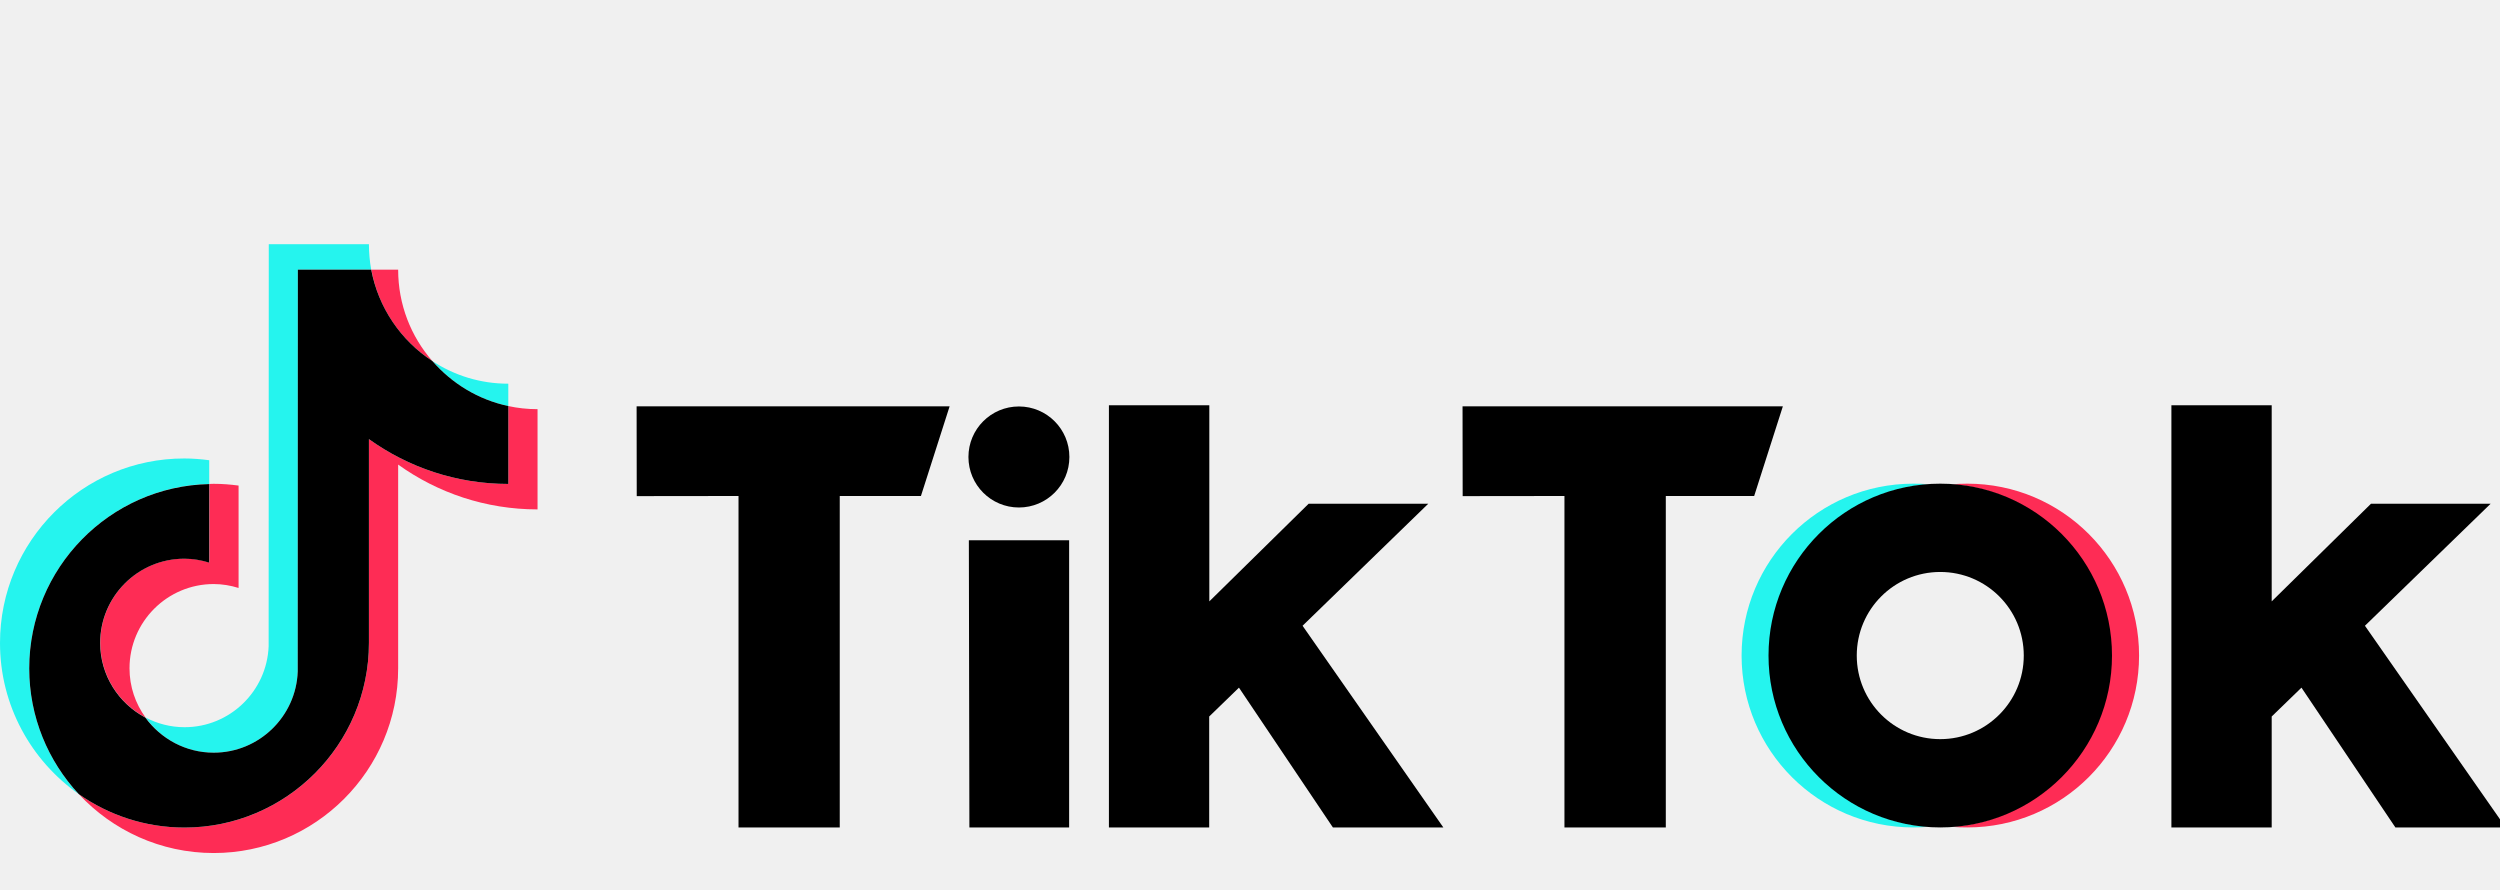
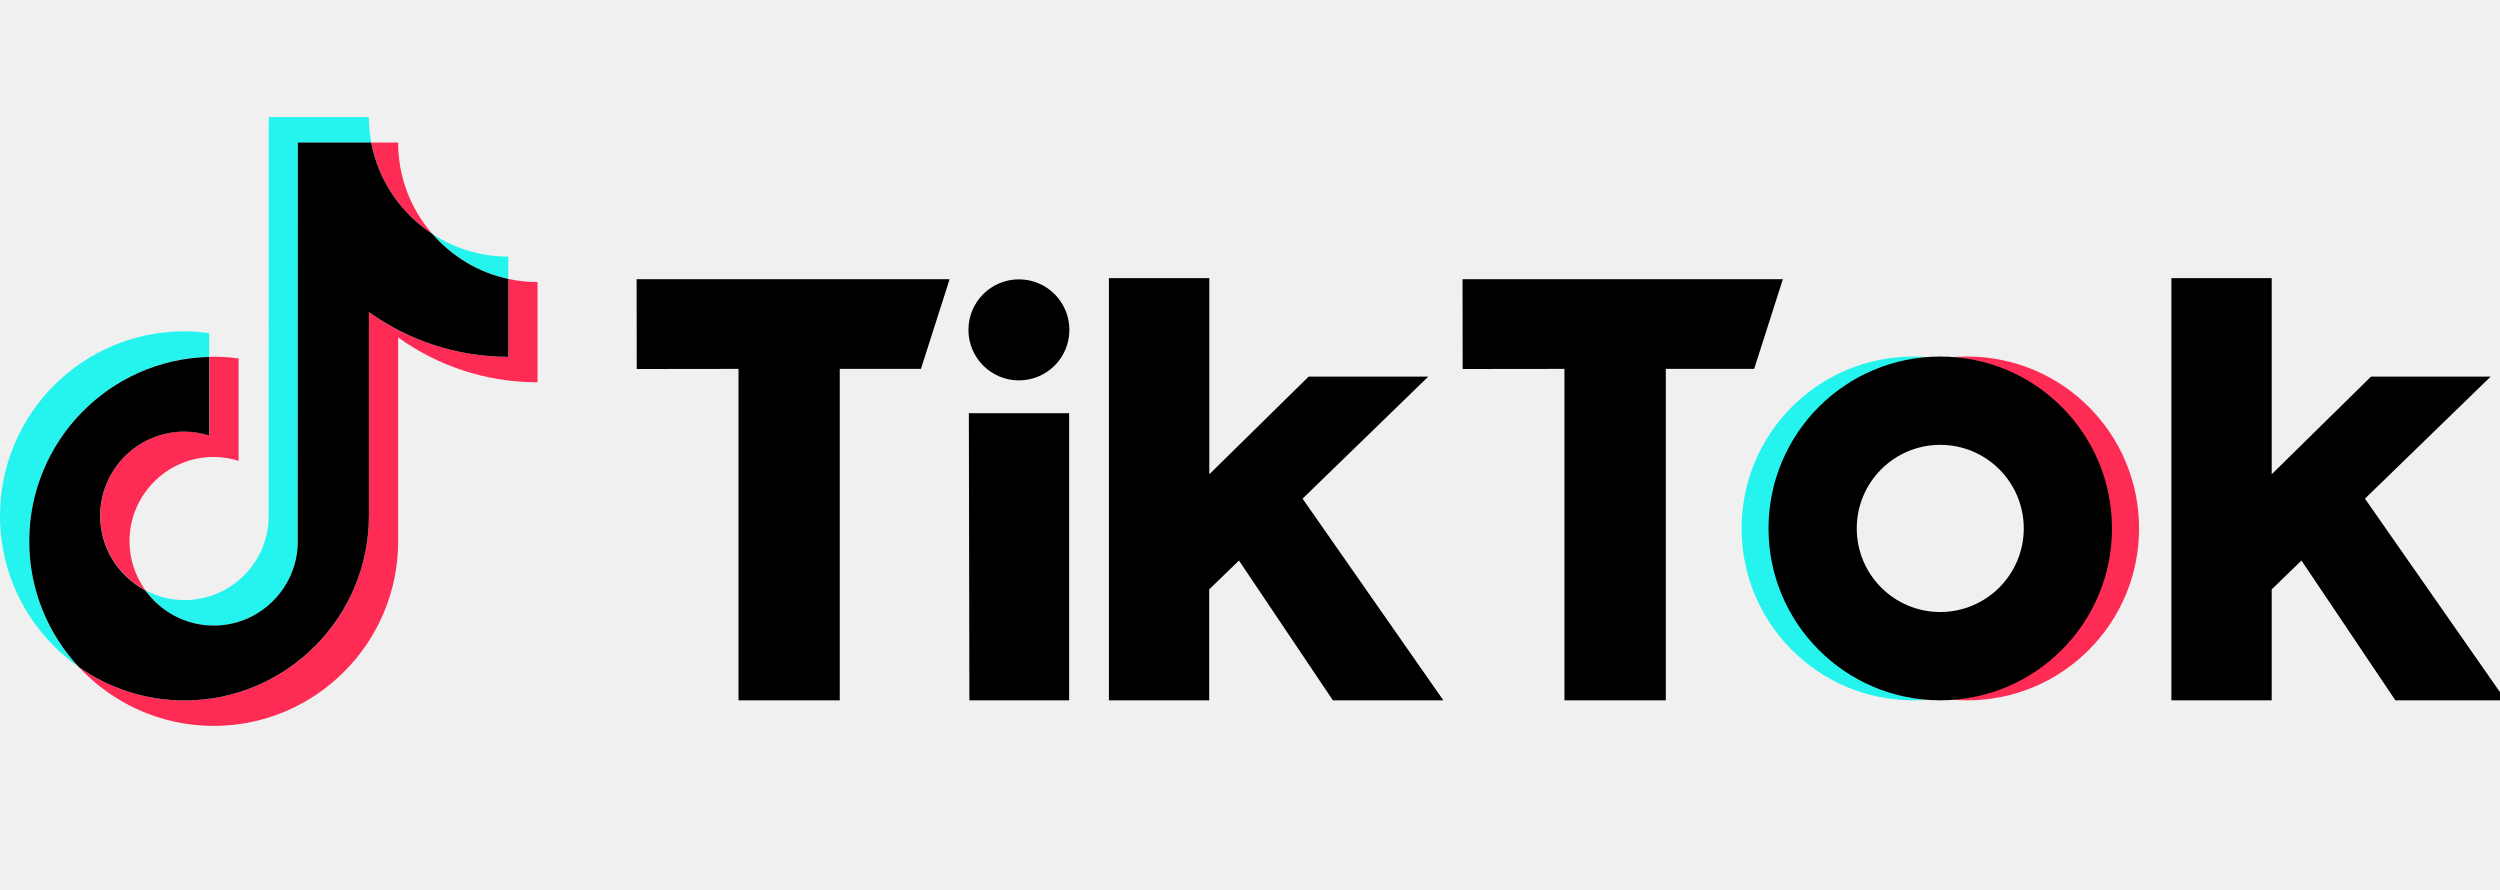
- <svg xmlns="http://www.w3.org/2000/svg" fill="none" viewBox="0 0 118 30" width="118" height="42" alt="TikTok">
-   <path d="M9.875 16.842V15.723C9.492 15.672 9.102 15.64 8.7 15.64C3.903 15.634 0 19.54 0 24.348C0 27.295 1.469 29.903 3.718 31.482C2.268 29.929 1.38 27.838 1.38 25.549C1.38 20.812 5.174 16.951 9.875 16.842Z" fill="#25F4EE" />
-   <path d="M10.086 29.526C12.226 29.526 13.976 27.819 14.053 25.697L14.059 6.728H17.521C17.451 6.338 17.413 5.935 17.413 5.526H12.686L12.68 24.495C12.603 26.617 10.853 28.324 8.713 28.324C8.049 28.324 7.423 28.158 6.867 27.864C7.582 28.867 8.758 29.526 10.086 29.526Z" fill="#25F4EE" />
-   <path d="M23.992 13.166V12.111C22.67 12.111 21.444 11.721 20.409 11.043C21.329 12.098 22.574 12.866 23.992 13.166Z" fill="#25F4EE" />
-   <path d="M20.409 11.043C19.399 9.886 18.793 8.378 18.793 6.728H17.528C17.854 8.531 18.927 10.078 20.409 11.043Z" fill="#FE2C55" />
-   <path d="M8.706 20.365C6.515 20.365 4.733 22.148 4.733 24.341C4.733 25.869 5.602 27.199 6.867 27.864C6.394 27.212 6.113 26.413 6.113 25.543C6.113 23.35 7.895 21.567 10.086 21.567C10.495 21.567 10.891 21.637 11.261 21.752V16.919C10.878 16.868 10.489 16.836 10.086 16.836C10.016 16.836 9.952 16.842 9.882 16.842V20.55C9.505 20.435 9.115 20.365 8.706 20.365Z" fill="#FE2C55" />
-   <path d="M23.992 13.166V16.842C21.539 16.842 19.265 16.056 17.413 14.726V24.348C17.413 29.149 13.51 33.061 8.706 33.061C6.854 33.061 5.129 32.473 3.718 31.482C5.308 33.189 7.576 34.263 10.086 34.263C14.883 34.263 18.793 30.357 18.793 25.549V15.928C20.645 17.258 22.919 18.044 25.372 18.044V13.313C24.893 13.313 24.433 13.262 23.992 13.166Z" fill="#FE2C55" />
-   <path d="M17.413 24.348V14.726C19.265 16.056 21.539 16.842 23.992 16.842V13.166C22.574 12.866 21.328 12.098 20.409 11.043C18.927 10.078 17.86 8.531 17.521 6.728H14.059L14.053 25.696C13.976 27.819 12.226 29.526 10.086 29.526C8.757 29.526 7.588 28.867 6.86 27.87C5.596 27.199 4.727 25.875 4.727 24.348C4.727 22.155 6.509 20.371 8.7 20.371C9.109 20.371 9.505 20.441 9.875 20.556V16.848C5.174 16.951 1.38 20.812 1.38 25.549C1.38 27.838 2.268 29.922 3.718 31.482C5.129 32.473 6.854 33.061 8.706 33.061C13.504 33.061 17.413 29.149 17.413 24.348Z" fill="black" />
-   <path d="M30.048 13.179H44.822L43.468 17.411H39.636V33.055H34.858V17.411L30.054 17.417L30.048 13.179Z" fill="black" />
-   <path d="M69.032 13.179H84.151L82.797 17.411H78.626V33.055H73.842V17.411L69.038 17.417L69.032 13.179Z" fill="black" />
-   <path d="M45.73 19.502H50.463V33.055H45.755L45.73 19.502Z" fill="black" />
-   <path d="M52.347 13.128H57.08V22.385L61.769 17.775H67.415L61.481 23.536L68.125 33.055H62.912L58.479 26.457L57.074 27.819V33.055H52.341V13.128H52.347Z" fill="black" />
-   <path d="M102.49 13.128H107.224V22.385L111.912 17.775H117.559L111.625 23.536L118.268 33.055H113.062L108.629 26.457L107.224 27.819V33.055H102.49V13.128Z" fill="black" />
-   <path d="M48.093 17.954C49.409 17.954 50.475 16.887 50.475 15.57C50.475 14.253 49.409 13.185 48.093 13.185C46.777 13.185 45.71 14.253 45.71 15.57C45.71 16.887 46.777 17.954 48.093 17.954Z" fill="black" />
-   <path d="M83.544 24.942C83.544 20.678 86.834 17.181 91.018 16.855C90.807 16.836 90.52 16.829 90.309 16.829C85.831 16.829 82.203 20.46 82.203 24.942C82.203 29.424 85.831 33.055 90.309 33.055C90.52 33.055 90.807 33.042 91.018 33.029C86.841 32.703 83.544 29.206 83.544 24.942Z" fill="#25F4EE" />
-   <path d="M92.858 16.829C92.641 16.829 92.353 16.842 92.142 16.855C96.32 17.181 99.61 20.678 99.61 24.942C99.61 29.206 96.32 32.703 92.142 33.029C92.353 33.048 92.641 33.055 92.858 33.055C97.336 33.055 100.964 29.424 100.964 24.942C100.964 20.46 97.336 16.829 92.858 16.829Z" fill="#FE2C55" />
-   <path d="M91.58 28.887C89.402 28.887 87.639 27.122 87.639 24.942C87.639 22.762 89.402 20.997 91.58 20.997C93.758 20.997 95.522 22.762 95.522 24.942C95.522 27.122 93.752 28.887 91.58 28.887ZM91.58 16.829C87.103 16.829 83.474 20.46 83.474 24.942C83.474 29.424 87.103 33.055 91.58 33.055C96.058 33.055 99.686 29.424 99.686 24.942C99.686 20.46 96.058 16.829 91.58 16.829Z" fill="black" />
+ <svg xmlns="http://www.w3.org/2000/svg" height="42" width="118" alt="TikTok">
+   <g clip-path="url(#clip0)">
+     <path d="M9.875 16.842V15.723C9.492 15.672 9.102 15.64 8.7 15.64C3.903 15.634 0 19.54 0 24.348C0 27.295 1.469 29.903 3.718 31.482C2.268 29.929 1.38 27.838 1.38 25.549C1.38 20.812 5.174 16.951 9.875 16.842Z" fill="#25F4EE" />
+     <path d="M10.086 29.526C12.226 29.526 13.976 27.819 14.053 25.697L14.059 6.728H17.521C17.451 6.338 17.413 5.935 17.413 5.526H12.686L12.68 24.495C12.603 26.617 10.853 28.324 8.713 28.324C8.049 28.324 7.423 28.158 6.867 27.864C7.582 28.867 8.758 29.526 10.086 29.526Z" fill="#25F4EE" />
+     <path d="M23.992 13.166V12.111C22.67 12.111 21.444 11.721 20.409 11.043C21.329 12.098 22.574 12.866 23.992 13.166Z" fill="#25F4EE" />
+     <path d="M20.409 11.043C19.399 9.886 18.793 8.378 18.793 6.728H17.528C17.854 8.531 18.927 10.078 20.409 11.043Z" fill="#FE2C55" />
+     <path d="M8.706 20.365C6.515 20.365 4.733 22.148 4.733 24.341C4.733 25.869 5.602 27.199 6.867 27.864C6.394 27.212 6.113 26.413 6.113 25.543C6.113 23.35 7.895 21.567 10.086 21.567C10.495 21.567 10.891 21.637 11.261 21.752V16.919C10.878 16.868 10.489 16.836 10.086 16.836C10.016 16.836 9.952 16.842 9.882 16.842V20.55C9.505 20.435 9.115 20.365 8.706 20.365Z" fill="#FE2C55" />
+     <path d="M23.992 13.166V16.842C21.539 16.842 19.265 16.056 17.413 14.726V24.348C17.413 29.149 13.51 33.061 8.706 33.061C6.854 33.061 5.129 32.473 3.718 31.482C5.308 33.189 7.576 34.263 10.086 34.263C14.883 34.263 18.793 30.357 18.793 25.549V15.928C20.645 17.258 22.919 18.044 25.372 18.044V13.313C24.893 13.313 24.433 13.262 23.992 13.166Z" fill="#FE2C55" />
+     <path d="M17.413 24.348V14.726C19.265 16.056 21.539 16.842 23.992 16.842V13.166C22.574 12.866 21.328 12.098 20.409 11.043C18.927 10.078 17.86 8.531 17.521 6.728H14.059L14.053 25.696C13.976 27.819 12.226 29.526 10.086 29.526C8.757 29.526 7.588 28.867 6.86 27.87C5.596 27.199 4.727 25.875 4.727 24.348C4.727 22.155 6.509 20.371 8.7 20.371C9.109 20.371 9.505 20.441 9.875 20.556V16.848C5.174 16.951 1.38 20.812 1.38 25.549C1.38 27.838 2.268 29.922 3.718 31.482C5.129 32.473 6.854 33.061 8.706 33.061C13.504 33.061 17.413 29.149 17.413 24.348Z" fill="black" />
+     <path d="M30.048 13.179H44.822L43.468 17.411H39.636V33.055H34.858V17.411L30.054 17.417L30.048 13.179Z" fill="black" />
+     <path d="M69.032 13.179H84.151L82.797 17.411H78.626V33.055H73.842V17.411L69.038 17.417L69.032 13.179Z" fill="black" />
+     <path d="M45.73 19.502H50.463V33.055H45.755L45.73 19.502Z" fill="black" />
+     <path d="M52.347 13.128H57.08V22.385L61.769 17.775H67.415L61.481 23.536L68.125 33.055H62.912L58.479 26.457L57.074 27.819V33.055H52.341V13.128H52.347Z" fill="black" />
+     <path d="M102.49 13.128H107.224V22.385L111.912 17.775H117.559L111.625 23.536L118.268 33.055H113.062L108.629 26.457L107.224 27.819V33.055H102.49V13.128Z" fill="black" />
+     <path d="M48.093 17.954C49.409 17.954 50.475 16.887 50.475 15.57C50.475 14.253 49.409 13.185 48.093 13.185C46.777 13.185 45.71 14.253 45.71 15.57C45.71 16.887 46.777 17.954 48.093 17.954Z" fill="black" />
+     <path d="M83.544 24.942C83.544 20.678 86.834 17.181 91.018 16.855C90.807 16.836 90.52 16.829 90.309 16.829C85.831 16.829 82.203 20.46 82.203 24.942C82.203 29.424 85.831 33.055 90.309 33.055C90.52 33.055 90.807 33.042 91.018 33.029C86.841 32.703 83.544 29.206 83.544 24.942Z" fill="#25F4EE" />
+     <path d="M92.858 16.829C92.641 16.829 92.353 16.842 92.142 16.855C96.32 17.181 99.61 20.678 99.61 24.942C99.61 29.206 96.32 32.703 92.142 33.029C92.353 33.048 92.641 33.055 92.858 33.055C97.336 33.055 100.964 29.424 100.964 24.942C100.964 20.46 97.336 16.829 92.858 16.829Z" fill="#FE2C55" />
+     <path d="M91.58 28.887C89.402 28.887 87.639 27.122 87.639 24.942C87.639 22.762 89.402 20.997 91.58 20.997C93.758 20.997 95.522 22.762 95.522 24.942C95.522 27.122 93.752 28.887 91.58 28.887ZM91.58 16.829C87.103 16.829 83.474 20.46 83.474 24.942C83.474 29.424 87.103 33.055 91.58 33.055C96.058 33.055 99.686 29.424 99.686 24.942C99.686 20.46 96.058 16.829 91.58 16.829Z" fill="black" />
+   </g>
+   <defs>
+     <clipPath id="clip0">
+       <rect width="118" height="42" fill="white" />
+     </clipPath>
+   </defs>
</svg>
